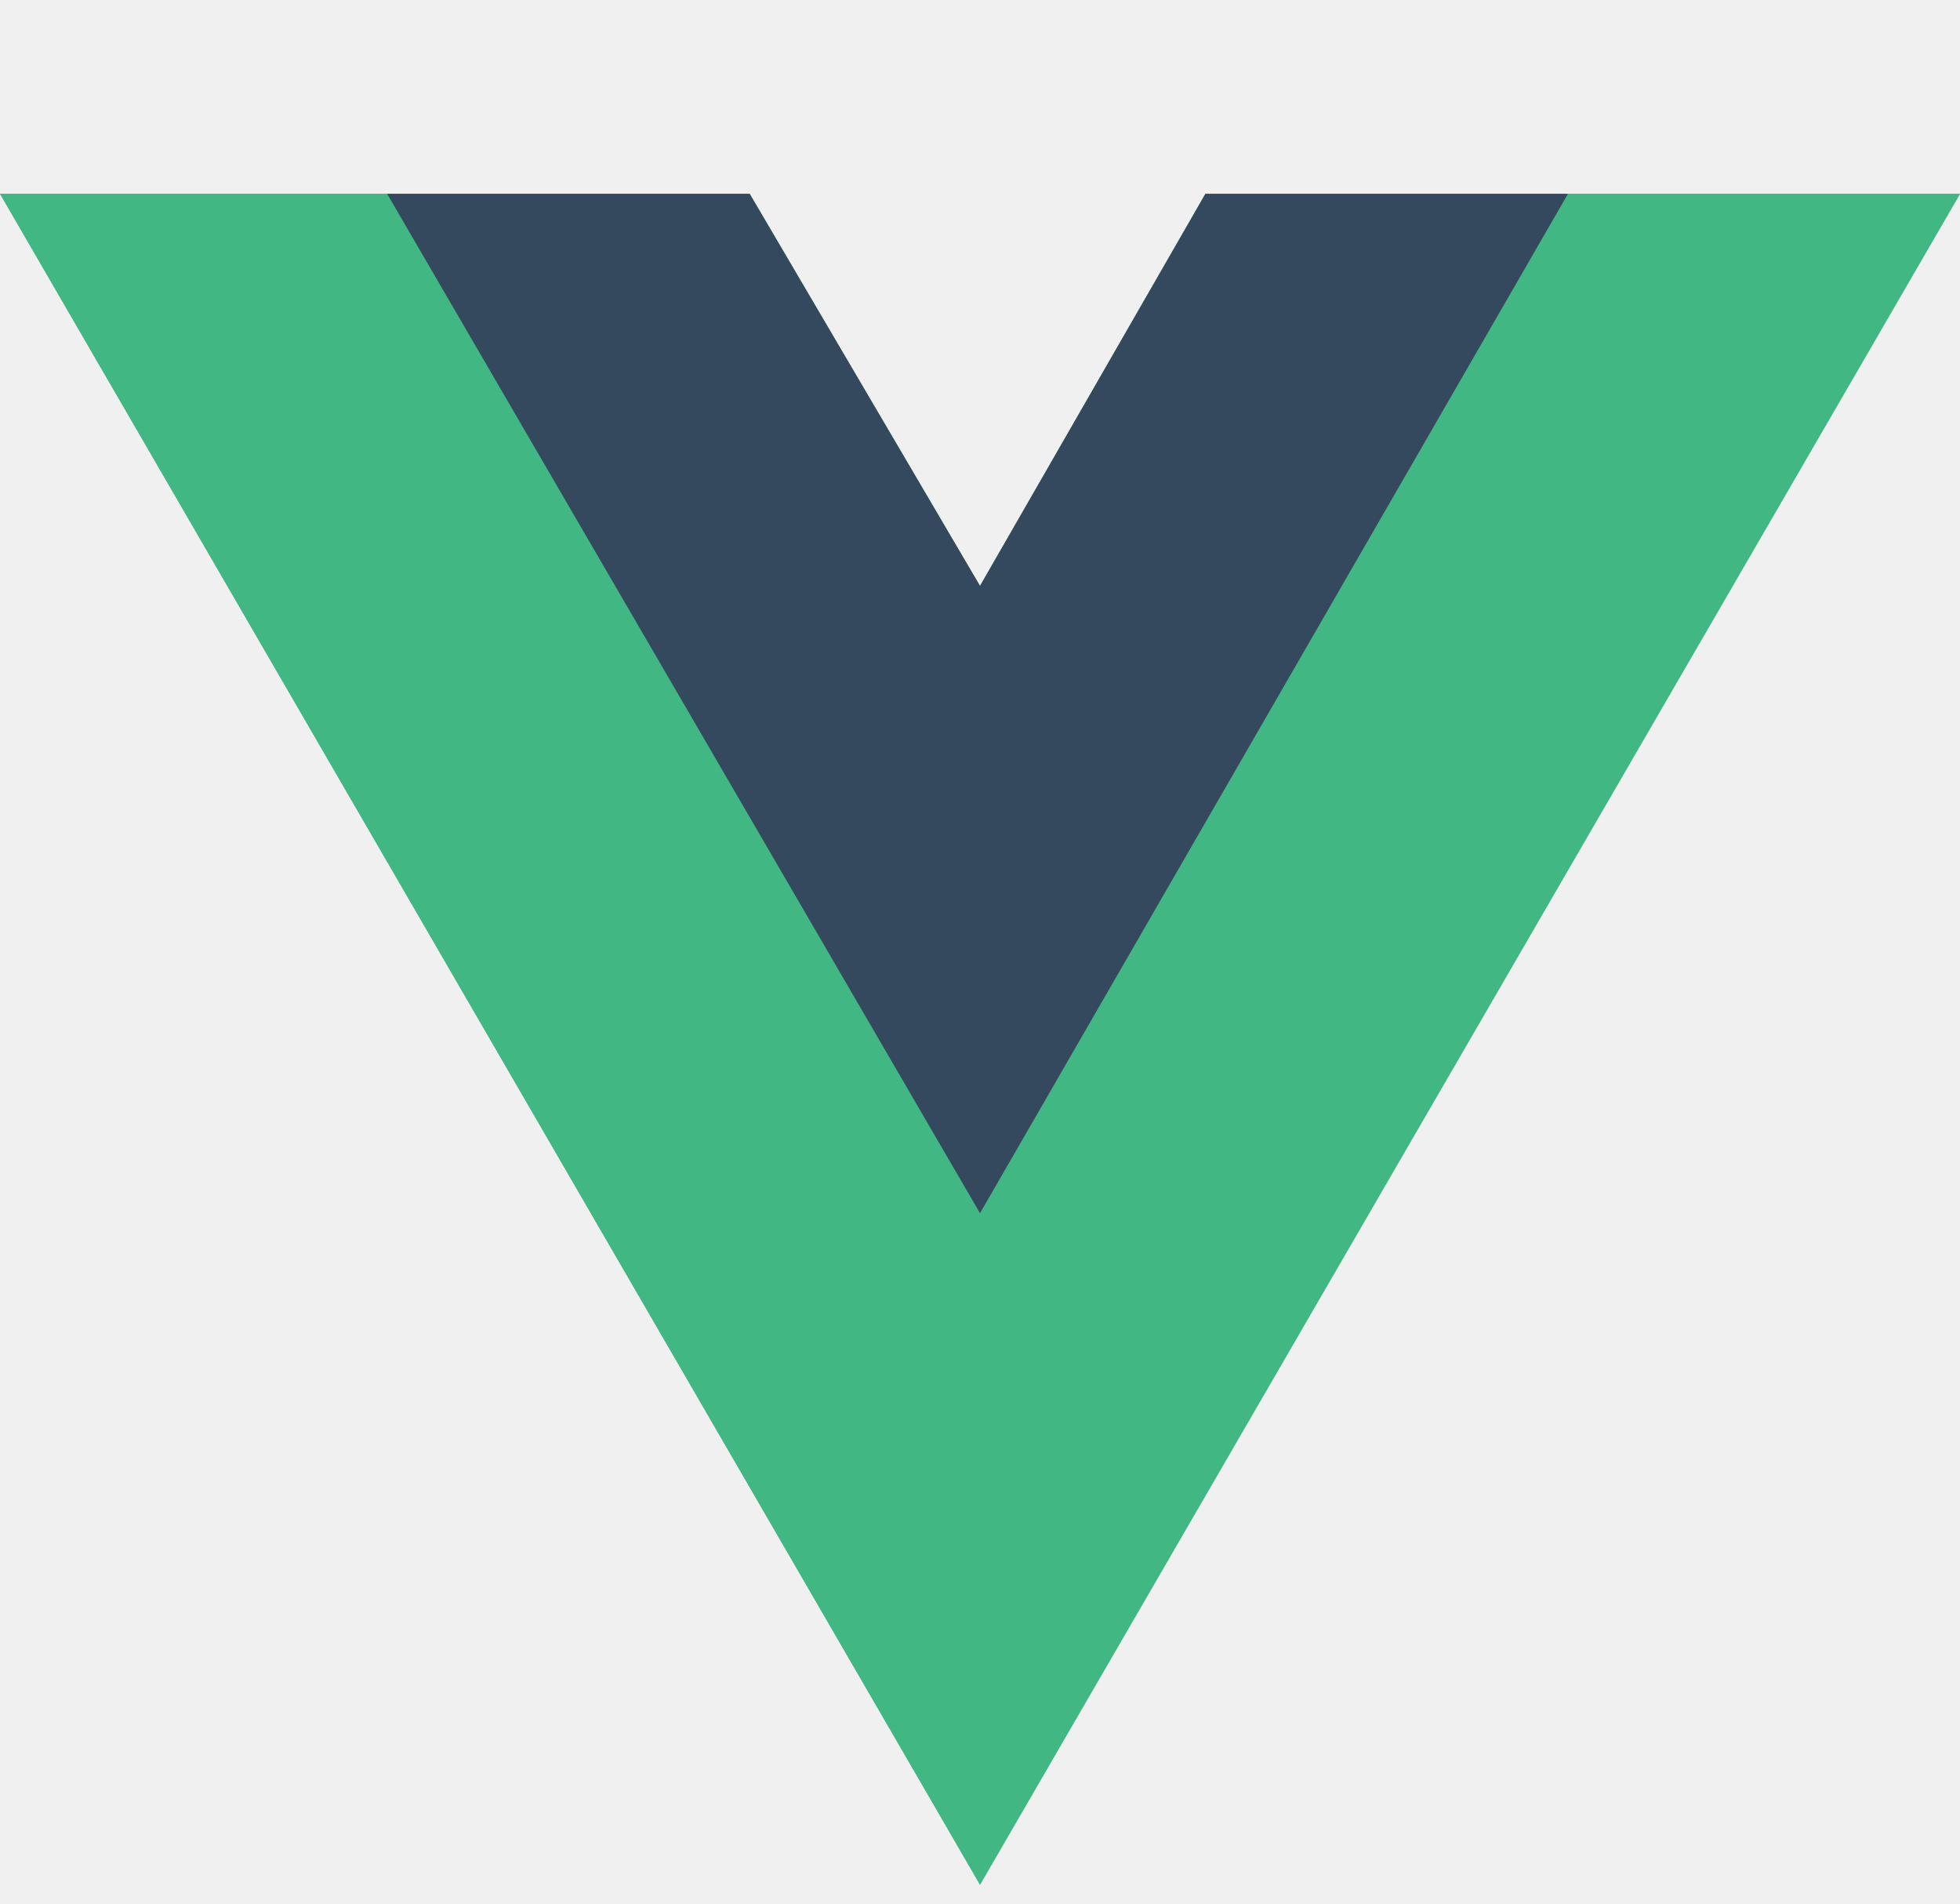
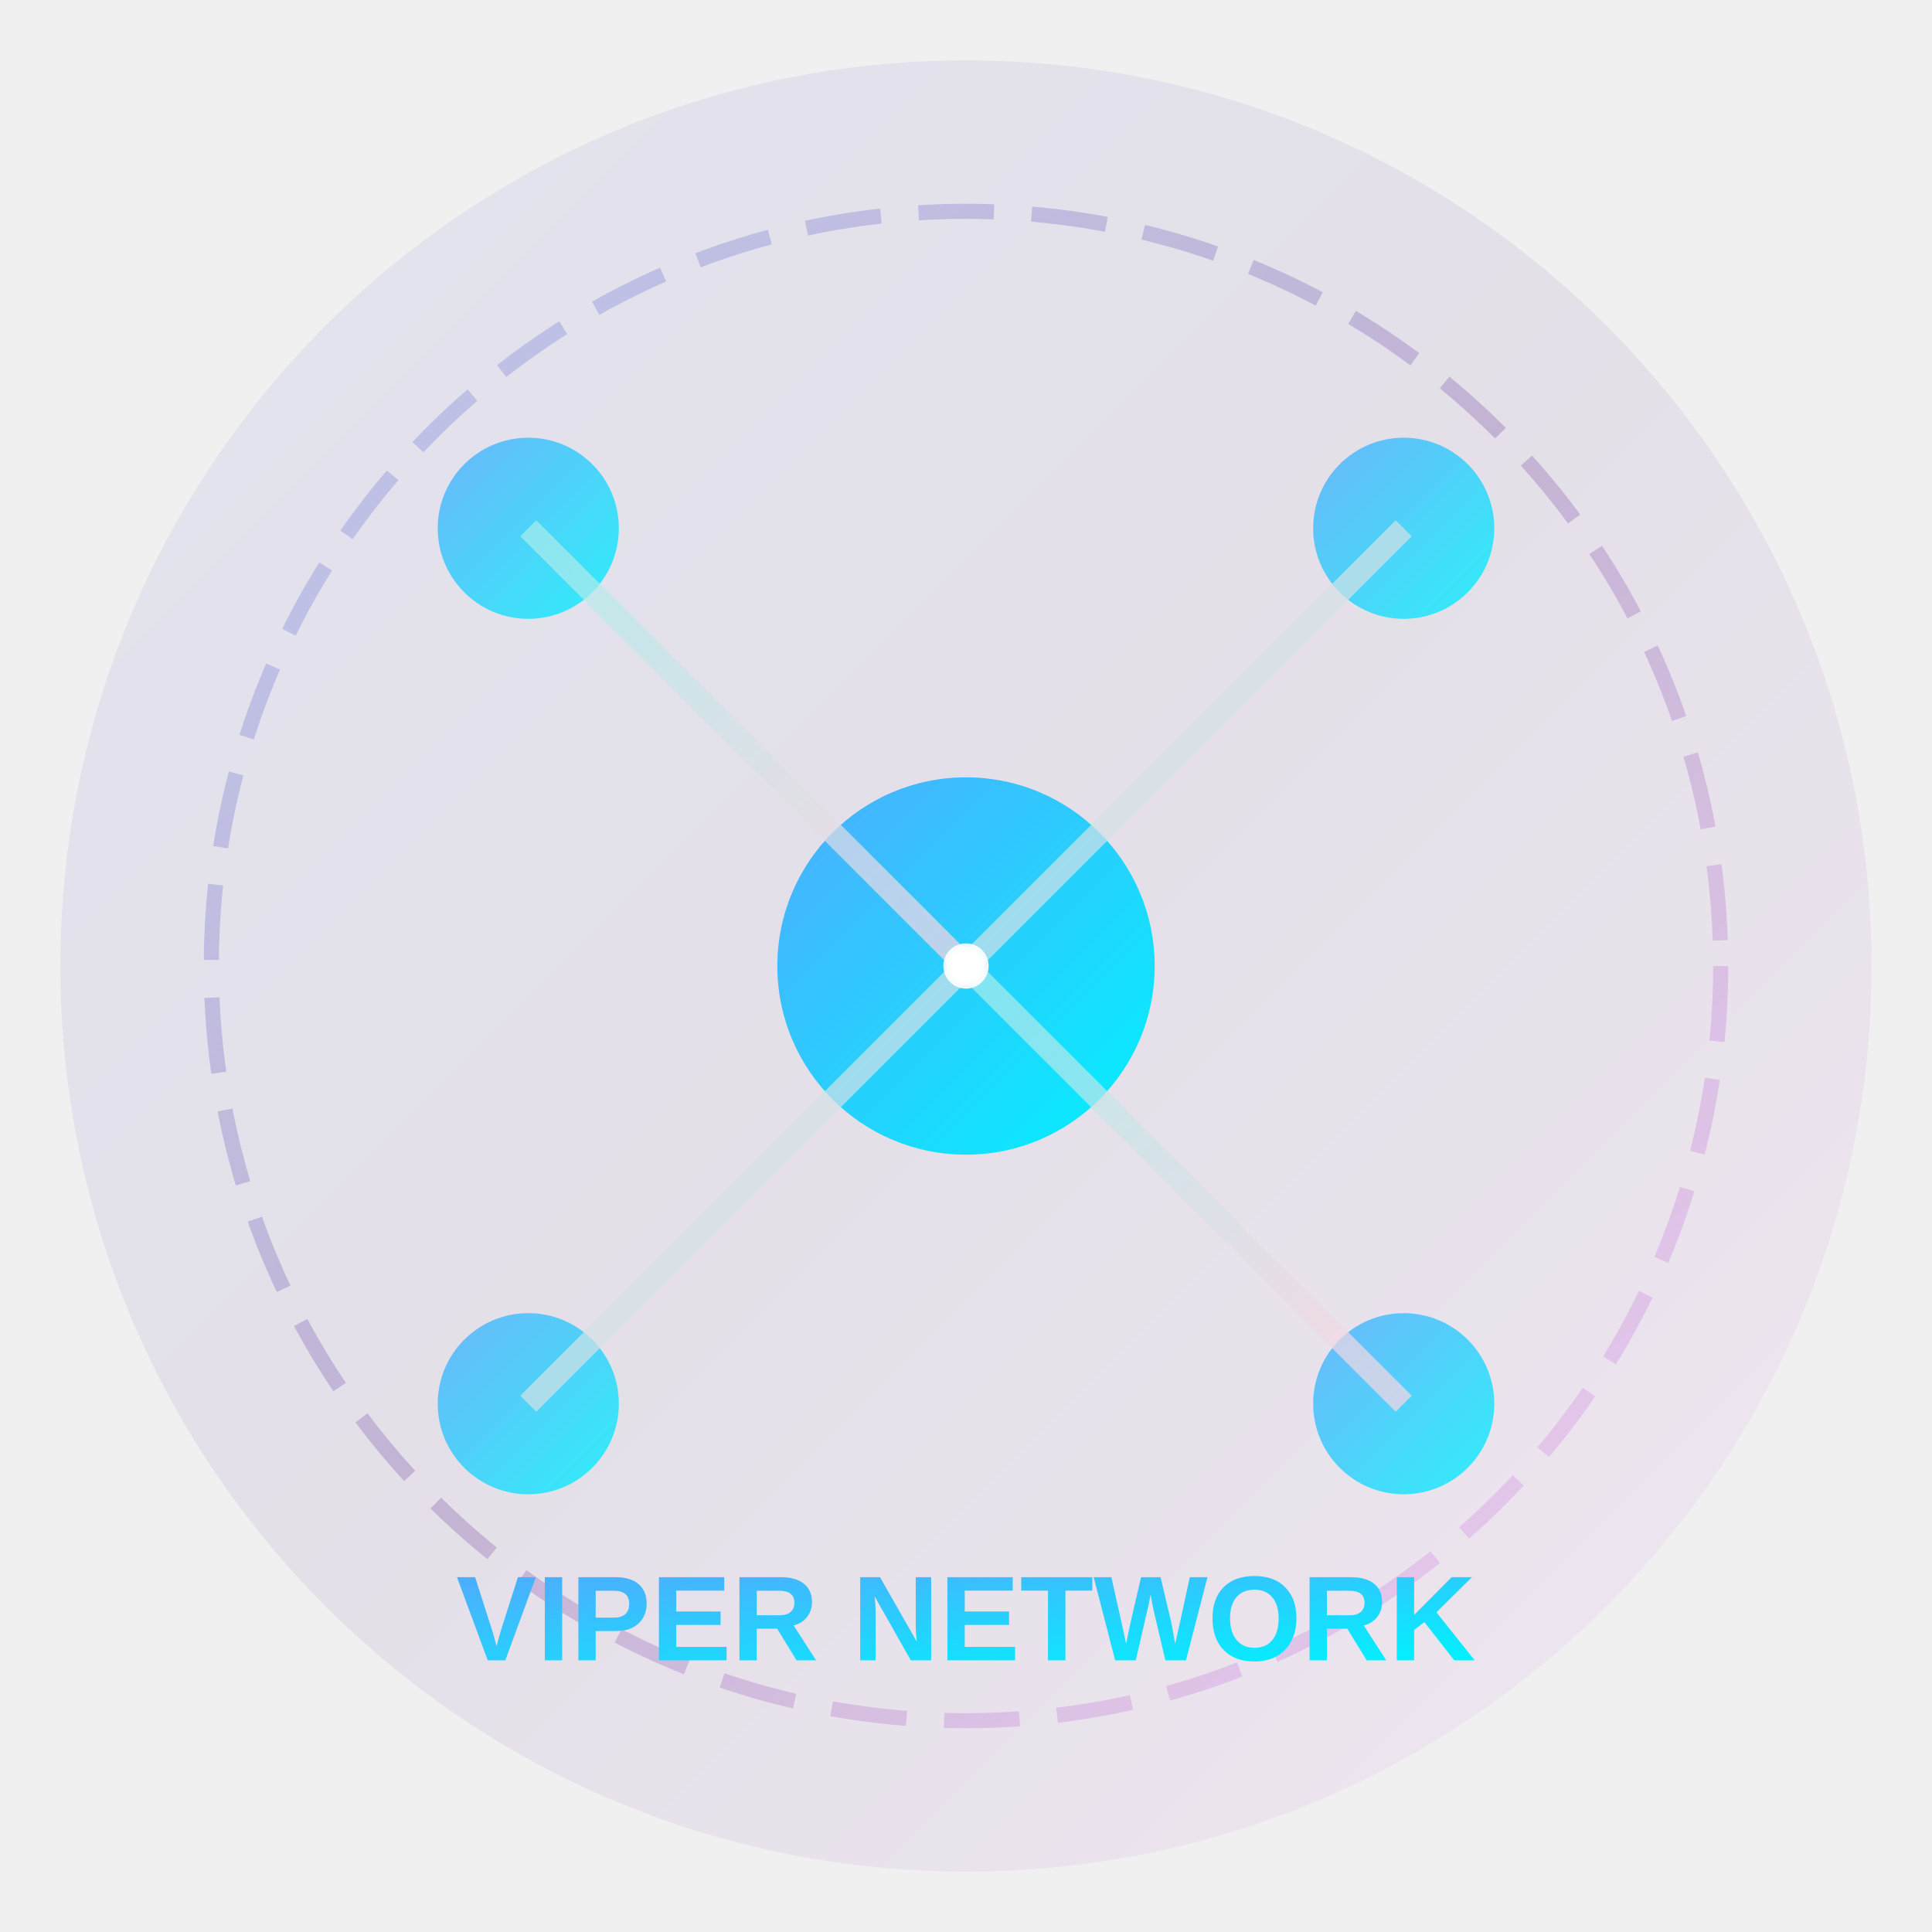
- <svg xmlns="http://www.w3.org/2000/svg" aria-hidden="true" role="img" class="iconify iconify--logos" width="37.07" height="36" preserveAspectRatio="xMidYMid meet" viewBox="0 0 256 198">
-   <path fill="#41B883" d="M204.8 0H256L128 220.8L0 0h97.92L128 51.2L157.44 0h47.36Z" />
-   <path fill="#41B883" d="m0 0l128 220.8L256 0h-51.2L128 132.48L50.56 0H0Z" />
-   <path fill="#35495E" d="M50.56 0L128 133.12L204.8 0h-47.36L128 51.2L97.92 0H50.56Z" />
+ <svg xmlns="http://www.w3.org/2000/svg" viewBox="0 0 256 256" width="256" height="256">
+   <defs>
+     <linearGradient id="networkGradient" x1="0%" y1="0%" x2="100%" y2="100%">
+       <stop offset="0%" style="stop-color:#667eea;stop-opacity:1" />
+       <stop offset="50%" style="stop-color:#764ba2;stop-opacity:1" />
+       <stop offset="100%" style="stop-color:#f093fb;stop-opacity:1" />
+     </linearGradient>
+     <linearGradient id="nodeGradient" x1="0%" y1="0%" x2="100%" y2="100%">
+       <stop offset="0%" style="stop-color:#4facfe;stop-opacity:1" />
+       <stop offset="100%" style="stop-color:#00f2fe;stop-opacity:1" />
+     </linearGradient>
+     <linearGradient id="connectionGradient" x1="0%" y1="0%" x2="100%" y2="100%">
+       <stop offset="0%" style="stop-color:#a8edea;stop-opacity:1" />
+       <stop offset="100%" style="stop-color:#fed6e3;stop-opacity:1" />
+     </linearGradient>
+   </defs>
+   <circle cx="128" cy="128" r="120" fill="url(#networkGradient)" opacity="0.1" />
+   <circle cx="128" cy="128" r="25" fill="url(#nodeGradient)">
+     <animate attributeName="r" values="25;30;25" dur="2s" repeatCount="indefinite" />
+   </circle>
+   <circle cx="70" cy="70" r="12" fill="url(#nodeGradient)" opacity="0.8">
+     <animate attributeName="opacity" values="0.8;1;0.8" dur="1.5s" repeatCount="indefinite" />
+   </circle>
+   <circle cx="186" cy="70" r="12" fill="url(#nodeGradient)" opacity="0.8">
+     <animate attributeName="opacity" values="0.8;1;0.8" dur="1.5s" repeatCount="indefinite" begin="0.3s" />
+   </circle>
+   <circle cx="70" cy="186" r="12" fill="url(#nodeGradient)" opacity="0.8">
+     <animate attributeName="opacity" values="0.8;1;0.8" dur="1.5s" repeatCount="indefinite" begin="0.6s" />
+   </circle>
+   <circle cx="186" cy="186" r="12" fill="url(#nodeGradient)" opacity="0.8">
+     <animate attributeName="opacity" values="0.8;1;0.8" dur="1.5s" repeatCount="indefinite" begin="0.9s" />
+   </circle>
+   <line x1="128" y1="128" x2="70" y2="70" stroke="url(#connectionGradient)" stroke-width="3" opacity="0.7">
+     <animate attributeName="stroke-width" values="3;5;3" dur="2s" repeatCount="indefinite" />
+   </line>
+   <line x1="128" y1="128" x2="186" y2="70" stroke="url(#connectionGradient)" stroke-width="3" opacity="0.7">
+     <animate attributeName="stroke-width" values="3;5;3" dur="2s" repeatCount="indefinite" begin="0.3s" />
+   </line>
+   <line x1="128" y1="128" x2="70" y2="186" stroke="url(#connectionGradient)" stroke-width="3" opacity="0.7">
+     <animate attributeName="stroke-width" values="3;5;3" dur="2s" repeatCount="indefinite" begin="0.6s" />
+   </line>
+   <line x1="128" y1="128" x2="186" y2="186" stroke="url(#connectionGradient)" stroke-width="3" opacity="0.7">
+     <animate attributeName="stroke-width" values="3;5;3" dur="2s" repeatCount="indefinite" begin="0.9s" />
+   </line>
+   <circle cx="128" cy="128" r="3" fill="#ffffff" opacity="0.9">
+     <animateMotion dur="3s" repeatCount="indefinite">
+       <path d="M 0 0 L 58 -58" />
+     </animateMotion>
+   </circle>
+   <circle cx="128" cy="128" r="2" fill="#ffffff" opacity="0.8">
+     <animateMotion dur="3s" repeatCount="indefinite" begin="1s">
+       <path d="M 0 0 L -58 -58" />
+     </animateMotion>
+   </circle>
+   <circle cx="128" cy="128" r="2.5" fill="#ffffff" opacity="0.7">
+     <animateMotion dur="3s" repeatCount="indefinite" begin="2s">
+       <path d="M 0 0 L 58 58" />
+     </animateMotion>
+   </circle>
+   <circle cx="128" cy="128" r="100" fill="none" stroke="url(#networkGradient)" stroke-width="2" opacity="0.3" stroke-dasharray="10,5">
+     <animateTransform attributeName="transform" type="rotate" values="0 128 128;360 128 128" dur="20s" repeatCount="indefinite" />
+   </circle>
+   <text x="128" y="220" text-anchor="middle" fill="url(#nodeGradient)" font-family="Arial, sans-serif" font-size="16" font-weight="bold">VIPER NETWORK</text>
</svg>
